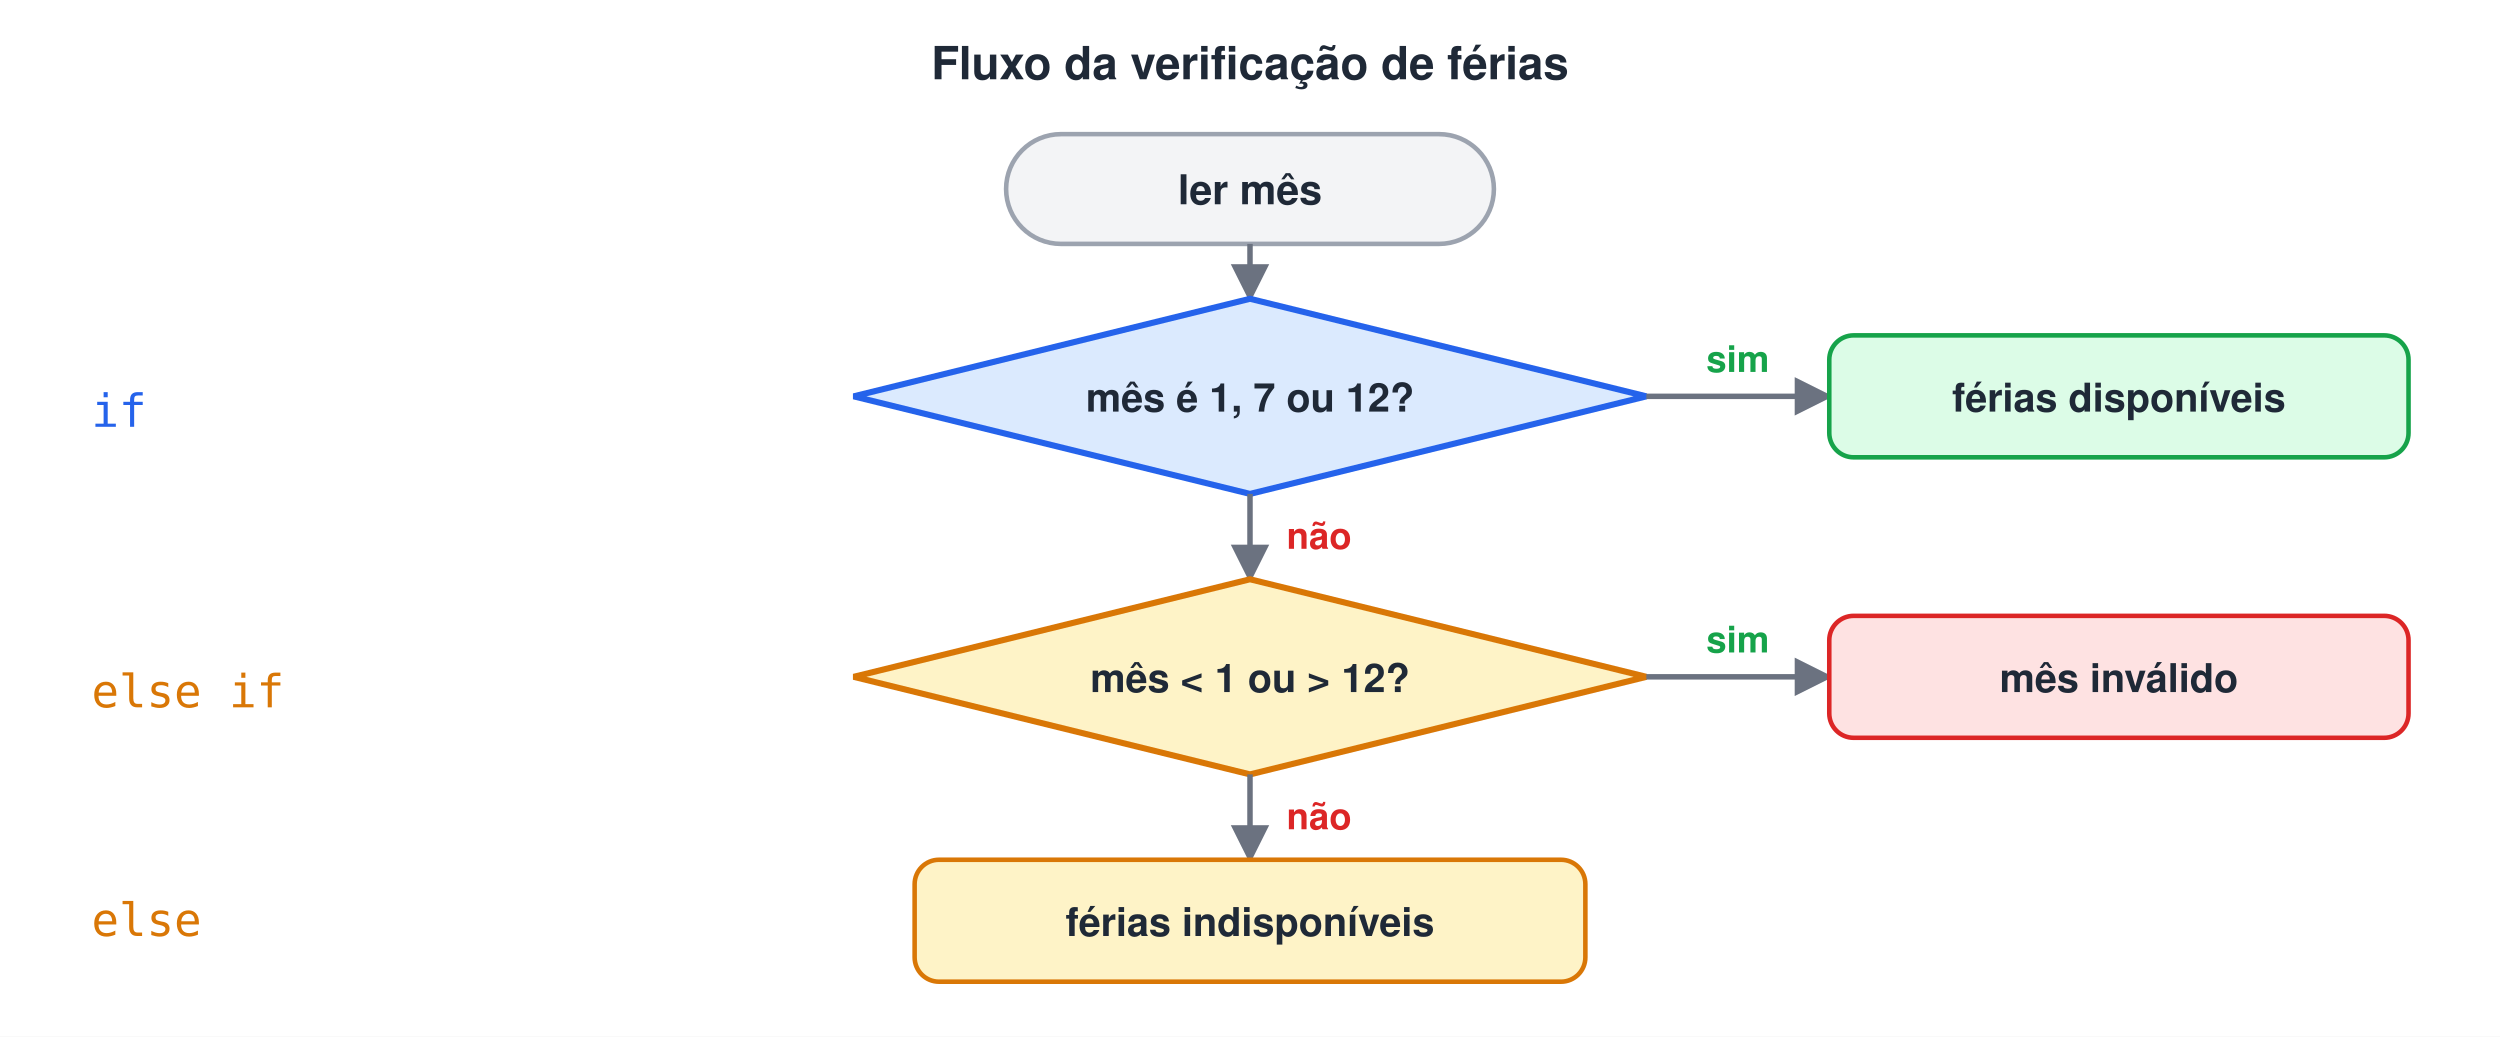
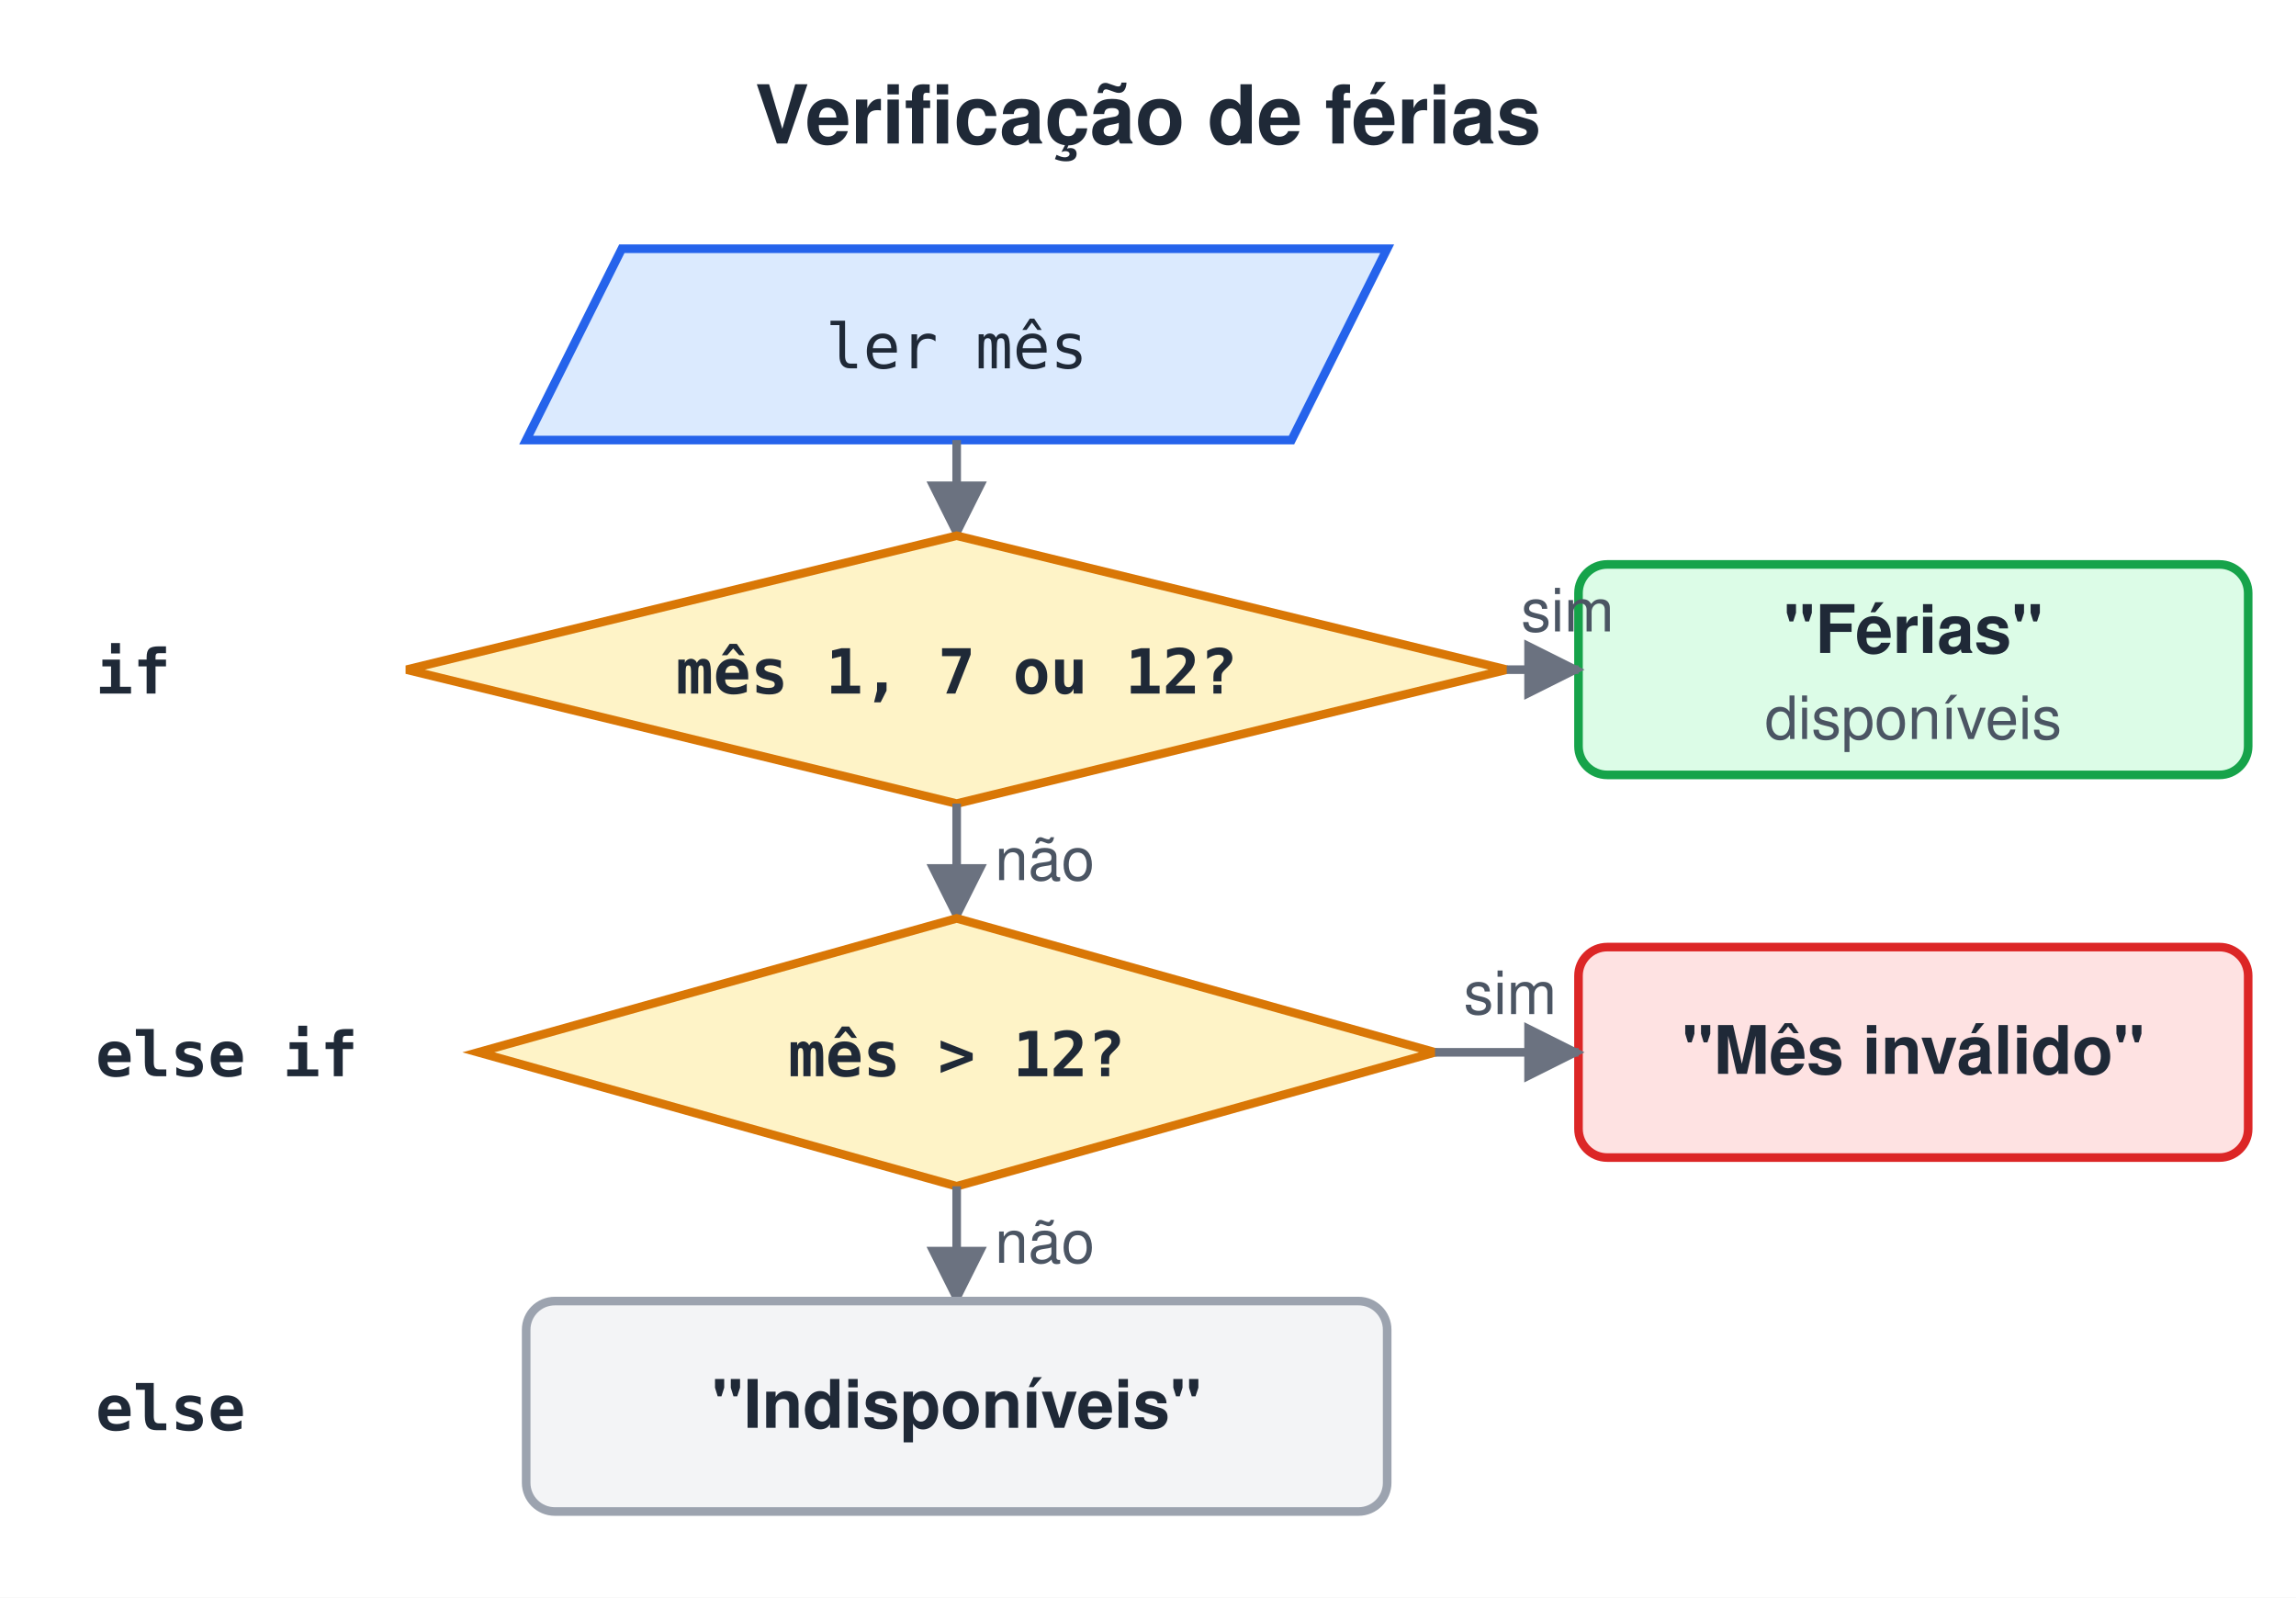
- <svg xmlns="http://www.w3.org/2000/svg" width="820" height="340" viewBox="0 0 820 340">
-   <style>text{font-family:Helvetica, Arial, 'DejaVu Sans', sans-serif}.m{font-family:Menlo, Consolas, 'DejaVu Sans Mono', monospace}</style>
+ <svg xmlns="http://www.w3.org/2000/svg" width="480" height="334" viewBox="0 0 480 334">
+   <style>text{white-space:pre;font-family:Helvetica,Arial,sans-serif;font-size:14px;fill:#1F2937}.t{font-size:17px;font-weight:bold}.b{font-weight:bold}.m{font-family:Menlo,Consolas,monospace;font-size:13px}.s{font-size:12.5px;fill:#4B5563}.n{font-size:13px;font-style:italic;fill:#4B5563}.c{text-anchor:middle}.r{text-anchor:end}.xB{fill:#DBEAFE;stroke:#2563EB}.xG{fill:#DCFCE7;stroke:#16A34A}.xO{fill:#FEF3C7;stroke:#D97706}.xP{fill:#EDE9FE;stroke:#7C3AED}.xR{fill:#FEE2E2;stroke:#DC2626}.xY{fill:#F3F4F6;stroke:#9CA3AF}.xW{fill:#fff;stroke:#9CA3AF}.xT{fill:#CCFBF1;stroke:#0D9488}.xK{fill:#FCE7F3;stroke:#DB2777}rect,ellipse,polygon{stroke-width:1.8}.l{stroke:#6B7280;stroke-width:1.8;fill:none}.d{stroke-dasharray:5 4}</style>
  <defs>
-     <marker id="arg" viewBox="0 0 10 10" refX="9" refY="5" markerWidth="7" markerHeight="7" orient="auto-start-reverse">
-       <path d="M0,0 L10,5 L0,10 z" fill="#6B7280" />
+     <marker id="a" viewBox="0 0 10 10" refX="9" refY="5" markerWidth="7" markerHeight="7" orient="auto-start-reverse">
+       <path d="M0,0L10,5L0,10z" fill="#6B7280" />
    </marker>
  </defs>
-   <rect width="100%" height="100%" fill="#ffffff" />
-   <text x="410" y="26" font-size="15" font-weight="bold" fill="#1F2937" text-anchor="middle">Fluxo da verificação de férias</text>
-   <rect x="330" y="44" width="160" height="36" rx="18" fill="#F3F4F6" stroke="#9CA3AF" stroke-width="1.5" />
-   <text x="410" y="67" font-size="13.5" font-weight="bold" fill="#1F2937" text-anchor="middle">ler mês</text>
-   <line x1="410" y1="80" x2="410" y2="98" stroke="#6B7280" stroke-width="1.8" marker-end="url(#arg)" />
-   <path d="M410,98 L540,130 L410,162 L280,130 Z" fill="#DBEAFE" stroke="#2563EB" stroke-width="2" />
-   <text x="410" y="135" font-size="13" font-weight="bold" fill="#1F2937" text-anchor="middle">mês é 1, 7 ou 12?</text>
-   <line x1="540" y1="130" x2="600" y2="130" stroke="#6B7280" stroke-width="1.8" marker-end="url(#arg)" />
-   <text x="570" y="122" font-size="12" font-weight="bold" fill="#16A34A" text-anchor="middle">sim</text>
-   <rect x="600" y="110" width="190" height="40" rx="8" fill="#DCFCE7" stroke="#16A34A" stroke-width="1.5" />
-   <text x="695" y="135" font-size="13" font-weight="bold" fill="#1F2937" text-anchor="middle">férias disponíveis</text>
-   <line x1="410" y1="162" x2="410" y2="190" stroke="#6B7280" stroke-width="1.8" marker-end="url(#arg)" />
-   <text x="422" y="180" font-size="12" font-weight="bold" fill="#DC2626">não</text>
-   <path d="M410,190 L540,222 L410,254 L280,222 Z" fill="#FEF3C7" stroke="#D97706" stroke-width="2" />
-   <text x="410" y="227" font-size="13" font-weight="bold" fill="#1F2937" text-anchor="middle">mês &lt; 1 ou &gt; 12?</text>
-   <line x1="540" y1="222" x2="600" y2="222" stroke="#6B7280" stroke-width="1.8" marker-end="url(#arg)" />
-   <text x="570" y="214" font-size="12" font-weight="bold" fill="#16A34A" text-anchor="middle">sim</text>
-   <rect x="600" y="202" width="190" height="40" rx="8" fill="#FEE2E2" stroke="#DC2626" stroke-width="1.5" />
-   <text x="695" y="227" font-size="13" font-weight="bold" fill="#1F2937" text-anchor="middle">mês inválido</text>
-   <line x1="410" y1="254" x2="410" y2="282" stroke="#6B7280" stroke-width="1.8" marker-end="url(#arg)" />
-   <text x="422" y="272" font-size="12" font-weight="bold" fill="#DC2626">não</text>
-   <rect x="300" y="282" width="220" height="40" rx="8" fill="#FEF3C7" stroke="#D97706" stroke-width="1.5" />
-   <text x="410" y="307" font-size="13" font-weight="bold" fill="#1F2937" text-anchor="middle">férias indisponíveis</text>
-   <text x="30" y="140" class="m" font-size="15" fill="#2563EB" xml:space="preserve">if</text>
-   <text x="30" y="232" class="m" font-size="15" fill="#D97706" xml:space="preserve">else if</text>
-   <text x="30" y="307" class="m" font-size="15" fill="#D97706" xml:space="preserve">else</text>
+   <rect width="100%" height="100%" fill="#fff" />
+   <text x="240.0" y="30" class="t c">Verificação de férias</text>
+   <polygon points="130,52 290,52 270,92 110,92" class="xB" />
+   <text x="200.0" y="77" class="m c">ler mês</text>
+   <path d="M200,92 L200,112" class="l" marker-end="url(#a)" />
+   <polygon points="200,112 315.0,140.0 200,168 85.0,140.0" class="xO" />
+   <text x="200" y="145.0" class="m b c">mês 1, 7 ou 12?</text>
+   <rect x="330" y="118" width="140" height="44" rx="6" class="xG" />
+   <text x="400.0" y="136.5" class="b c">"Férias"</text>
+   <text x="400.0" y="154.5" class="s c">disponíveis</text>
+   <path d="M315,140 L330,140" class="l" marker-end="url(#a)" />
+   <text x="318" y="132" class="s">sim</text>
+   <path d="M200,168 L200,192" class="l" marker-end="url(#a)" />
+   <text x="208" y="184" class="s">não</text>
+   <polygon points="200,192 300.0,220.0 200,248 100.0,220.0" class="xO" />
+   <text x="200" y="225.0" class="m b c">mês &gt; 12?</text>
+   <rect x="330" y="198" width="140" height="44" rx="6" class="xR" />
+   <text x="400.0" y="224.5" class="b c">"Mês inválido"</text>
+   <path d="M300,220 L330,220" class="l" marker-end="url(#a)" />
+   <text x="306" y="212" class="s">sim</text>
+   <path d="M200,248 L200,272" class="l" marker-end="url(#a)" />
+   <text x="208" y="264" class="s">não</text>
+   <rect x="110" y="272" width="180" height="44" rx="6" class="xY" />
+   <text x="200.0" y="298.5" class="b c">"Indisponíveis"</text>
+   <text x="20" y="145" class="m b">if</text>
+   <text x="20" y="225" class="m b">else if</text>
+   <text x="20" y="299" class="m b">else</text>
</svg>
